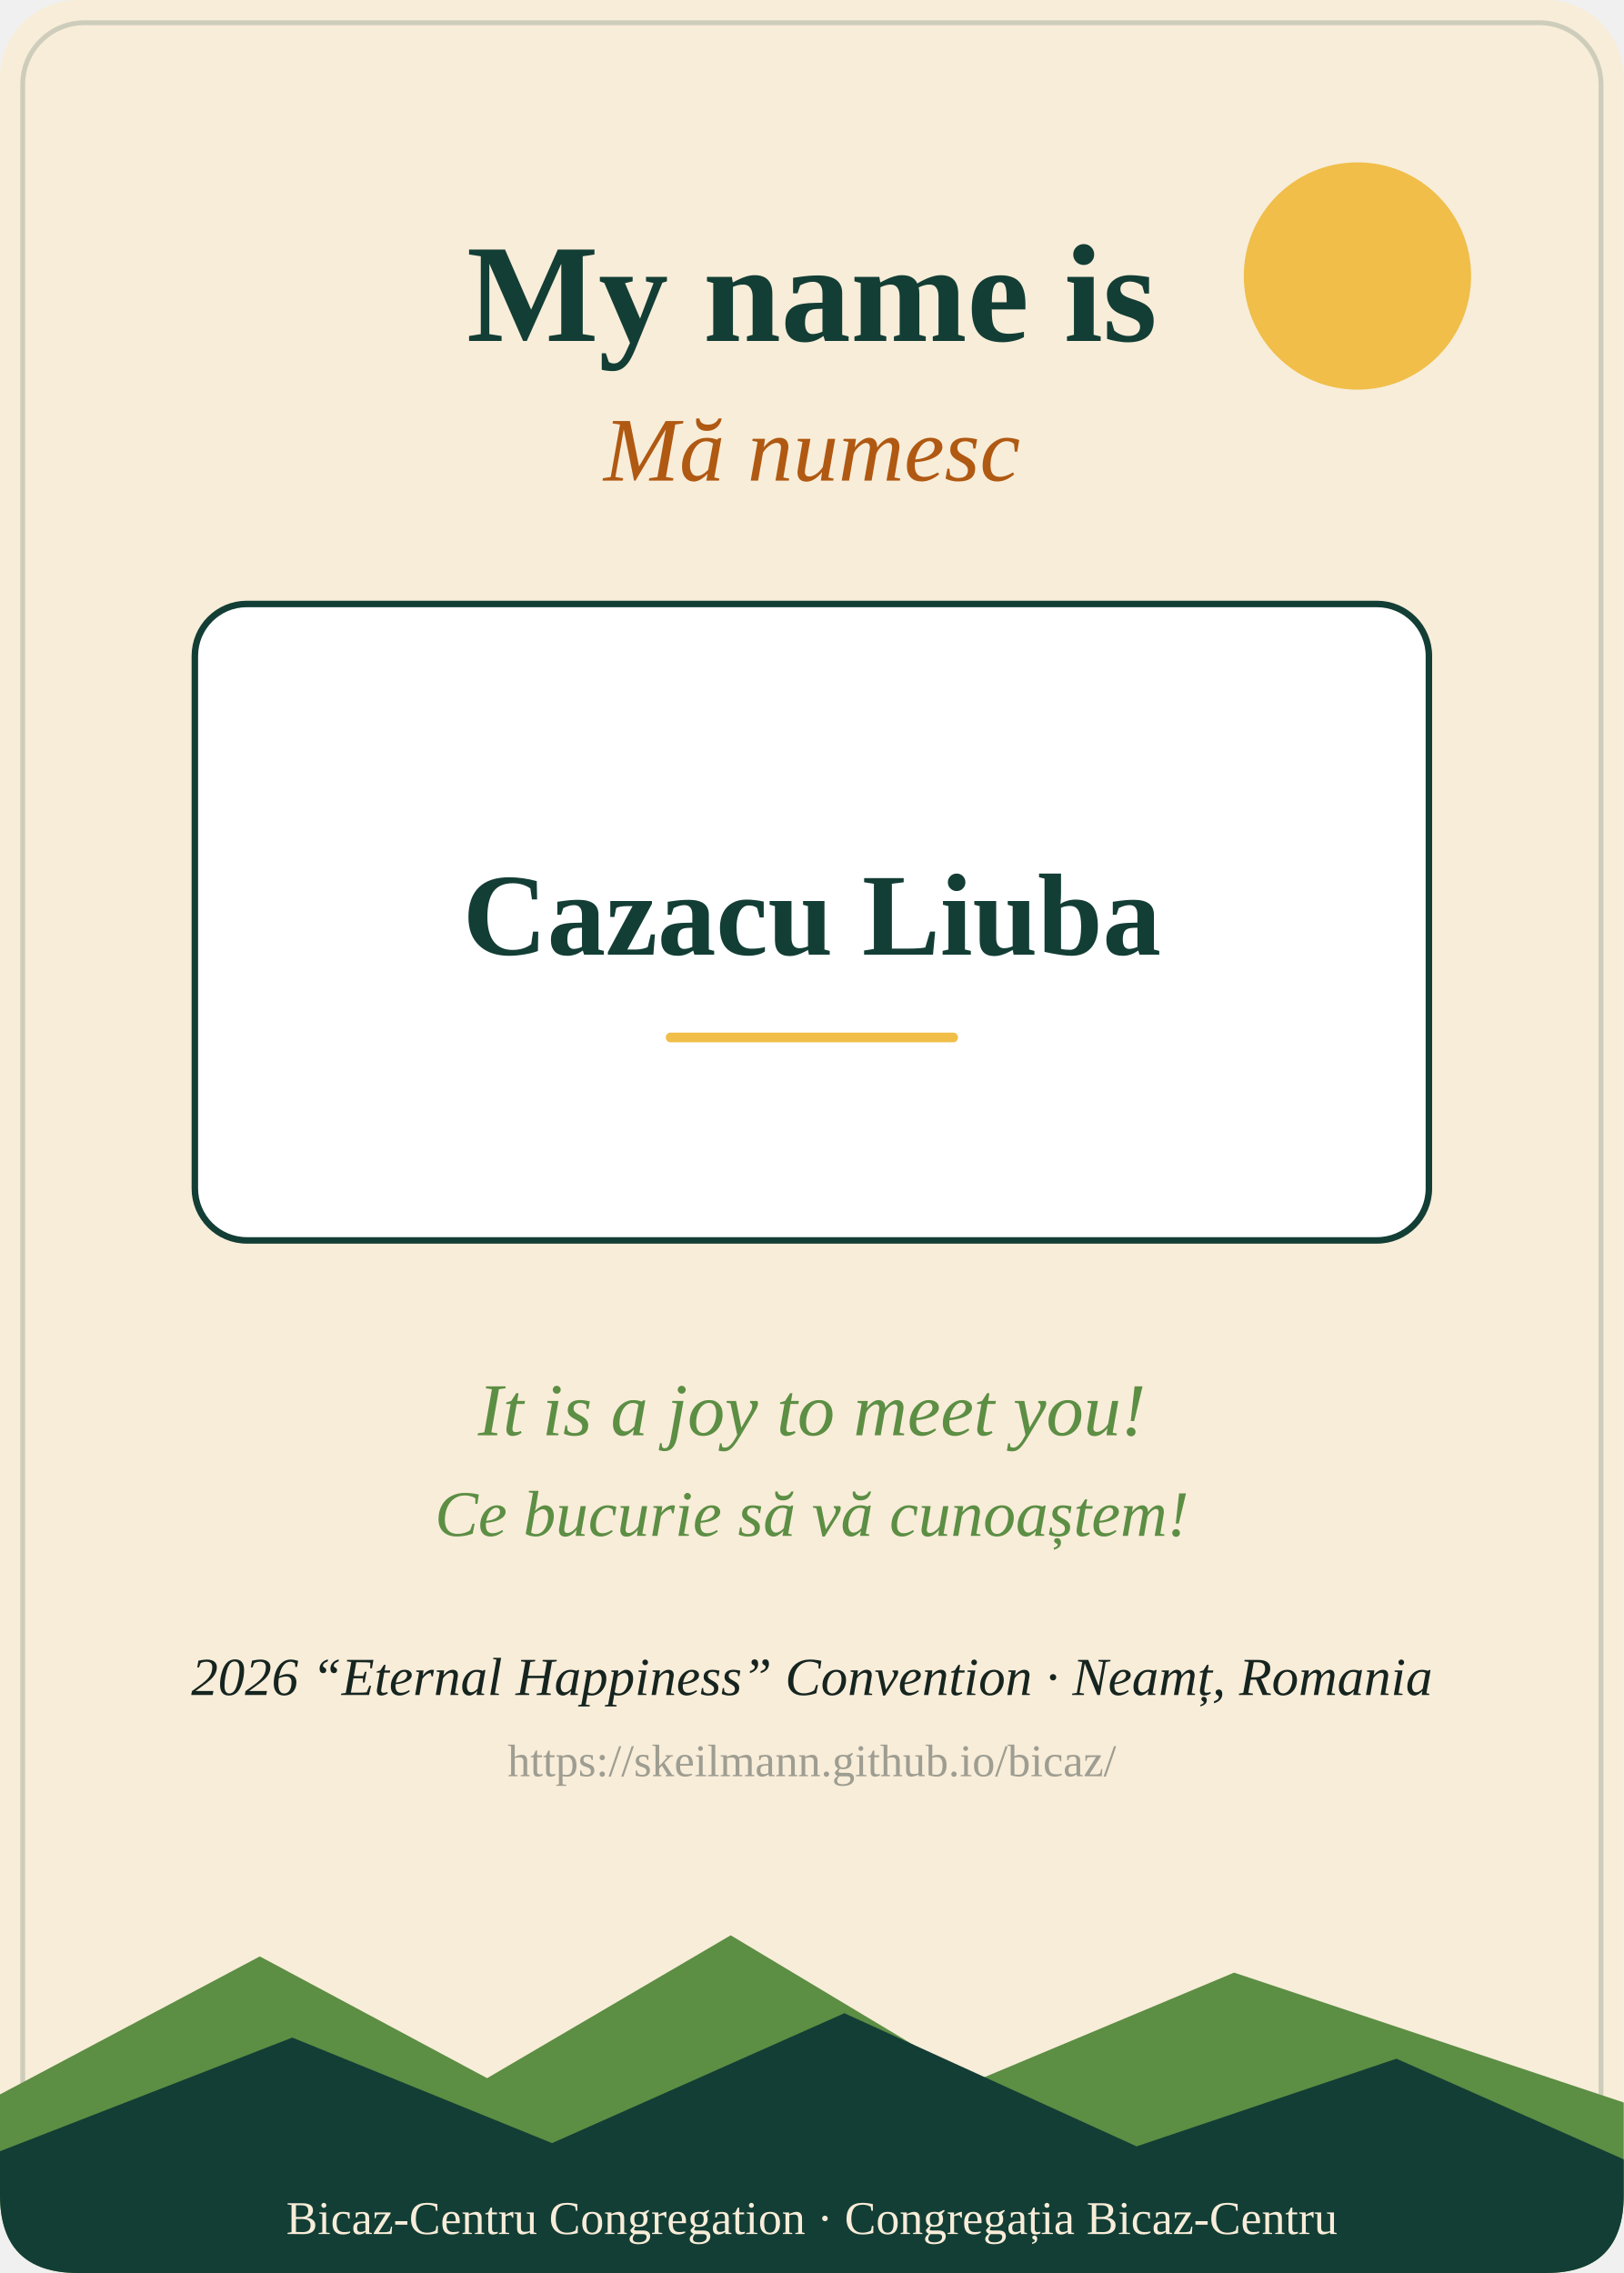
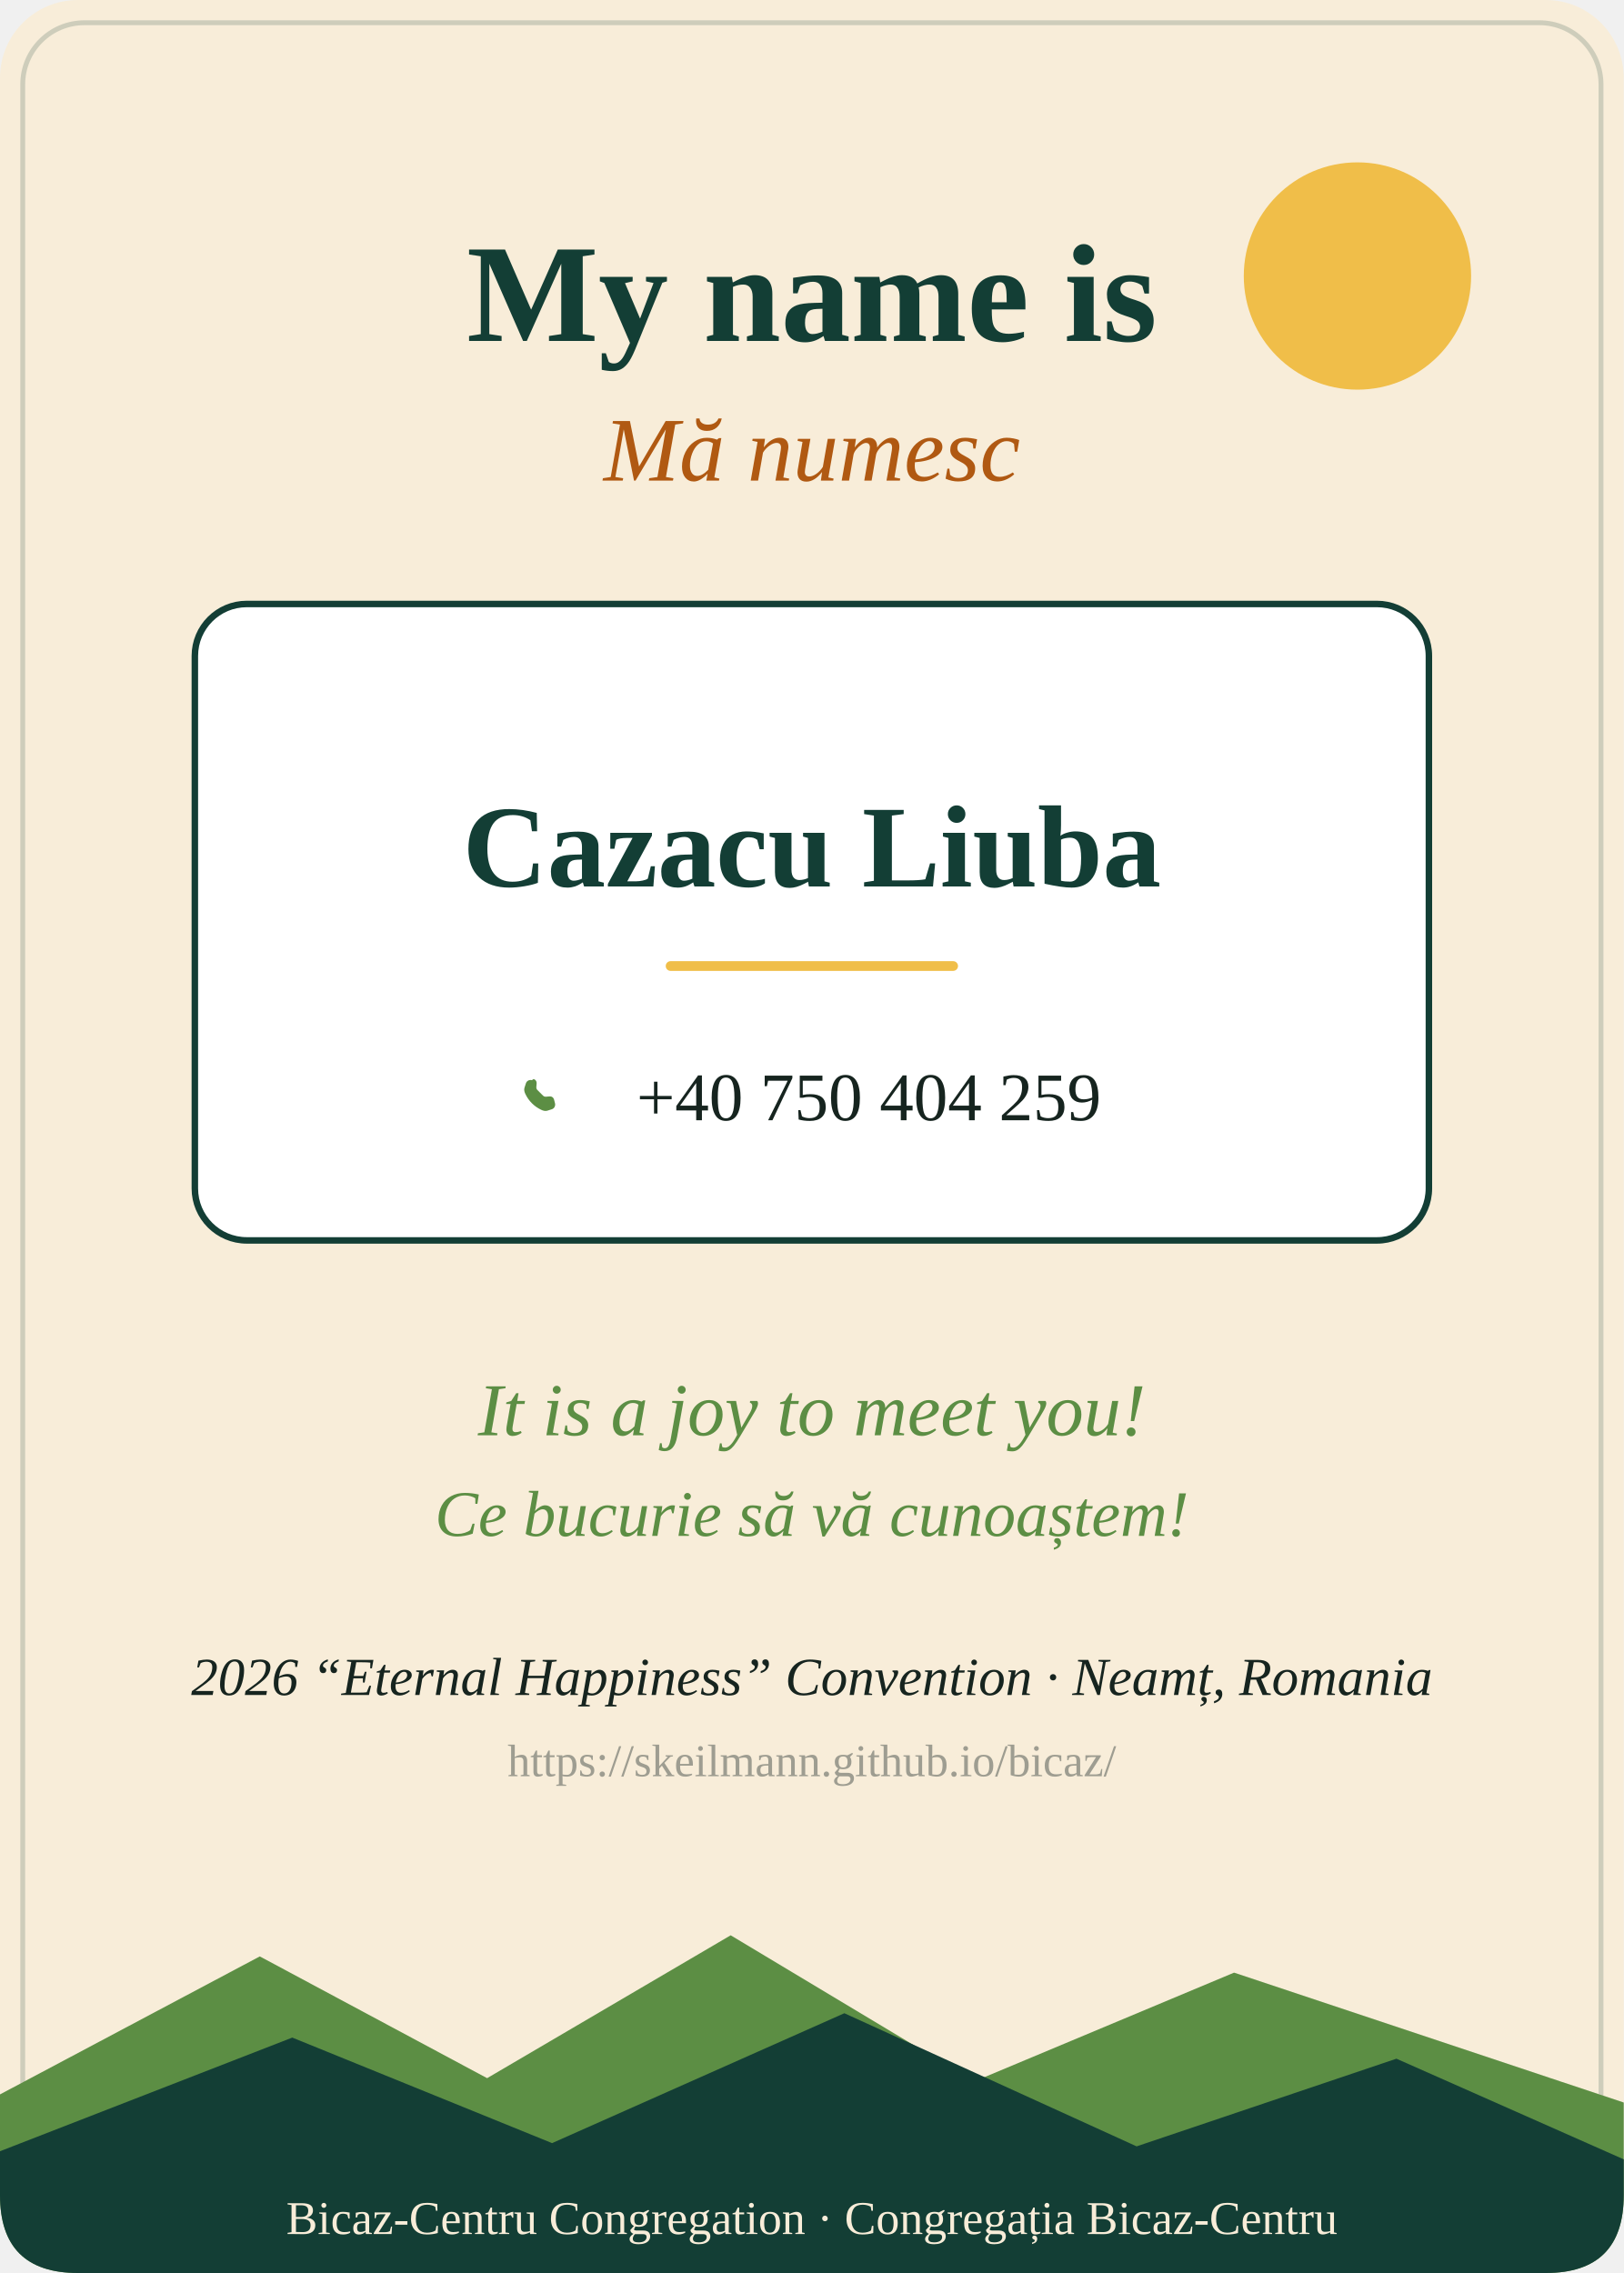
<svg xmlns="http://www.w3.org/2000/svg" width="1000" height="1400" viewBox="0 0 1000 1400" font-family="Georgia, 'Times New Roman', serif">
  <rect width="1000" height="1400" rx="48" fill="#f8edd9" />
  <rect x="14" y="14" width="972" height="1372" rx="38" fill="none" stroke="#133e35" stroke-opacity=".18" stroke-width="3" />
  <circle cx="836" cy="170" r="70" fill="#f0be49" />
  <text x="500" y="210" text-anchor="middle" font-size="86" font-weight="bold" fill="#133e35">My name is</text>
  <text x="500" y="296" text-anchor="middle" font-size="56" font-style="italic" fill="#b05912">Mă numesc</text>
  <rect x="120" y="372" width="760" height="392" rx="32" fill="#ffffff" stroke="#133e35" stroke-width="4" />
-   <text x="500" y="588" text-anchor="middle" font-size="72" font-weight="bold" fill="#133e35" textLength="640" lengthAdjust="spacingAndGlyphs">Cazacu Liuba</text>
-   <rect x="410" y="636" width="180" height="6" rx="3" fill="#f0be49" />
+   <text x="500" y="546" text-anchor="middle" font-size="72" font-weight="bold" fill="#133e35" textLength="640" lengthAdjust="spacingAndGlyphs">Cazacu Liuba</text>
+   <rect x="410" y="592" width="180" height="6" rx="3" fill="#f0be49" />
+   <g transform="translate(322,664)" fill="#5c8e44">
+     <path d="M5.6 1.3 C4 0.9 2.4 1.7 1.9 3.2 L1 6 c-0.4 1.3 0 2.7 0.6 3.9 2 4.2 5.4 7.6 9.6 9.6 1.2 0.6 2.6 1 3.9 0.6 l2.8-0.9 c1.5-0.5 2.3-2.1 1.9-3.7 l-0.6-2.3 c-0.3-1.2-1.4-2-2.6-1.9 l-2.6 0.2 c-0.6 0-1.1-0.2-1.5-0.6 l-3.6-3.6 c-0.4-0.4-0.6-0.9-0.6-1.5 l0.2-2.6 c0.1-1.2-0.7-2.3-1.9-2.6 Z" />
+   </g>
+   <text x="392" y="690" text-anchor="start" font-size="42" fill="#16241f" textLength="288" lengthAdjust="spacing">+40 750 404 259</text>
  <text x="500" y="884" text-anchor="middle" font-size="46" font-style="italic" fill="#5c8e44">It is a joy to meet you!</text>
  <text x="500" y="946" text-anchor="middle" font-size="40" font-style="italic" fill="#5c8e44">Ce bucurie să vă cunoaștem!</text>
  <text x="500" y="1044" text-anchor="middle" font-size="33" font-style="italic" fill="#16241f">2026 “Eternal Happiness” Convention · Neamț, Romania</text>
  <text x="500" y="1094" text-anchor="middle" font-size="28" fill="#9e9d91">https://skeilmann.github.io/bicaz/</text>
  <path d="M0 1290 L160 1205 L300 1280 L450 1192 L600 1282 L760 1215 L1000 1295 L1000 1352 Q1000 1400 952 1400 L48 1400 Q0 1400 0 1352 Z" fill="#5c8e44" />
  <path d="M0 1325 L180 1255 L340 1320 L520 1240 L700 1322 L860 1268 L1000 1330 L1000 1352 Q1000 1400 952 1400 L48 1400 Q0 1400 0 1352 Z" fill="#133e35" />
  <text x="500" y="1376" text-anchor="middle" font-size="29" fill="#f8edd9">Bicaz-Centru Congregation · Congregația Bicaz-Centru</text>
</svg>
